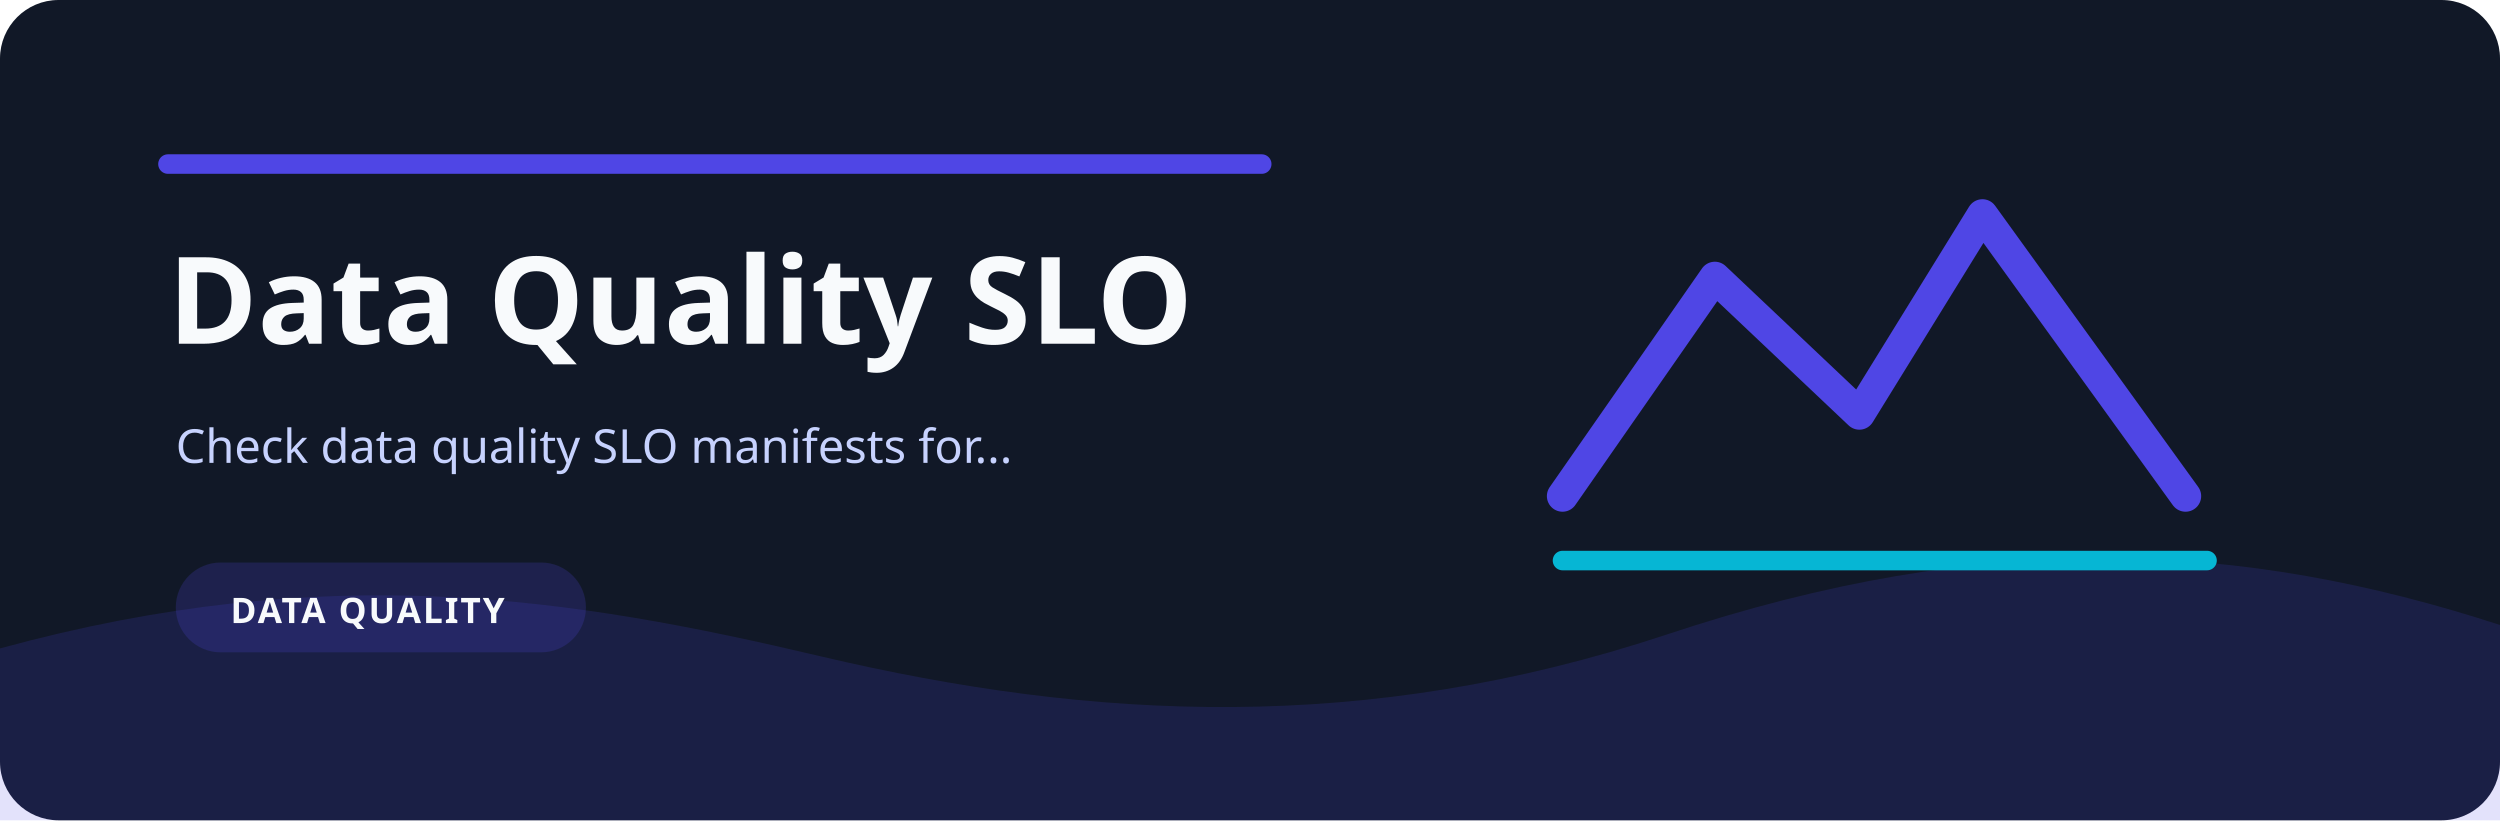
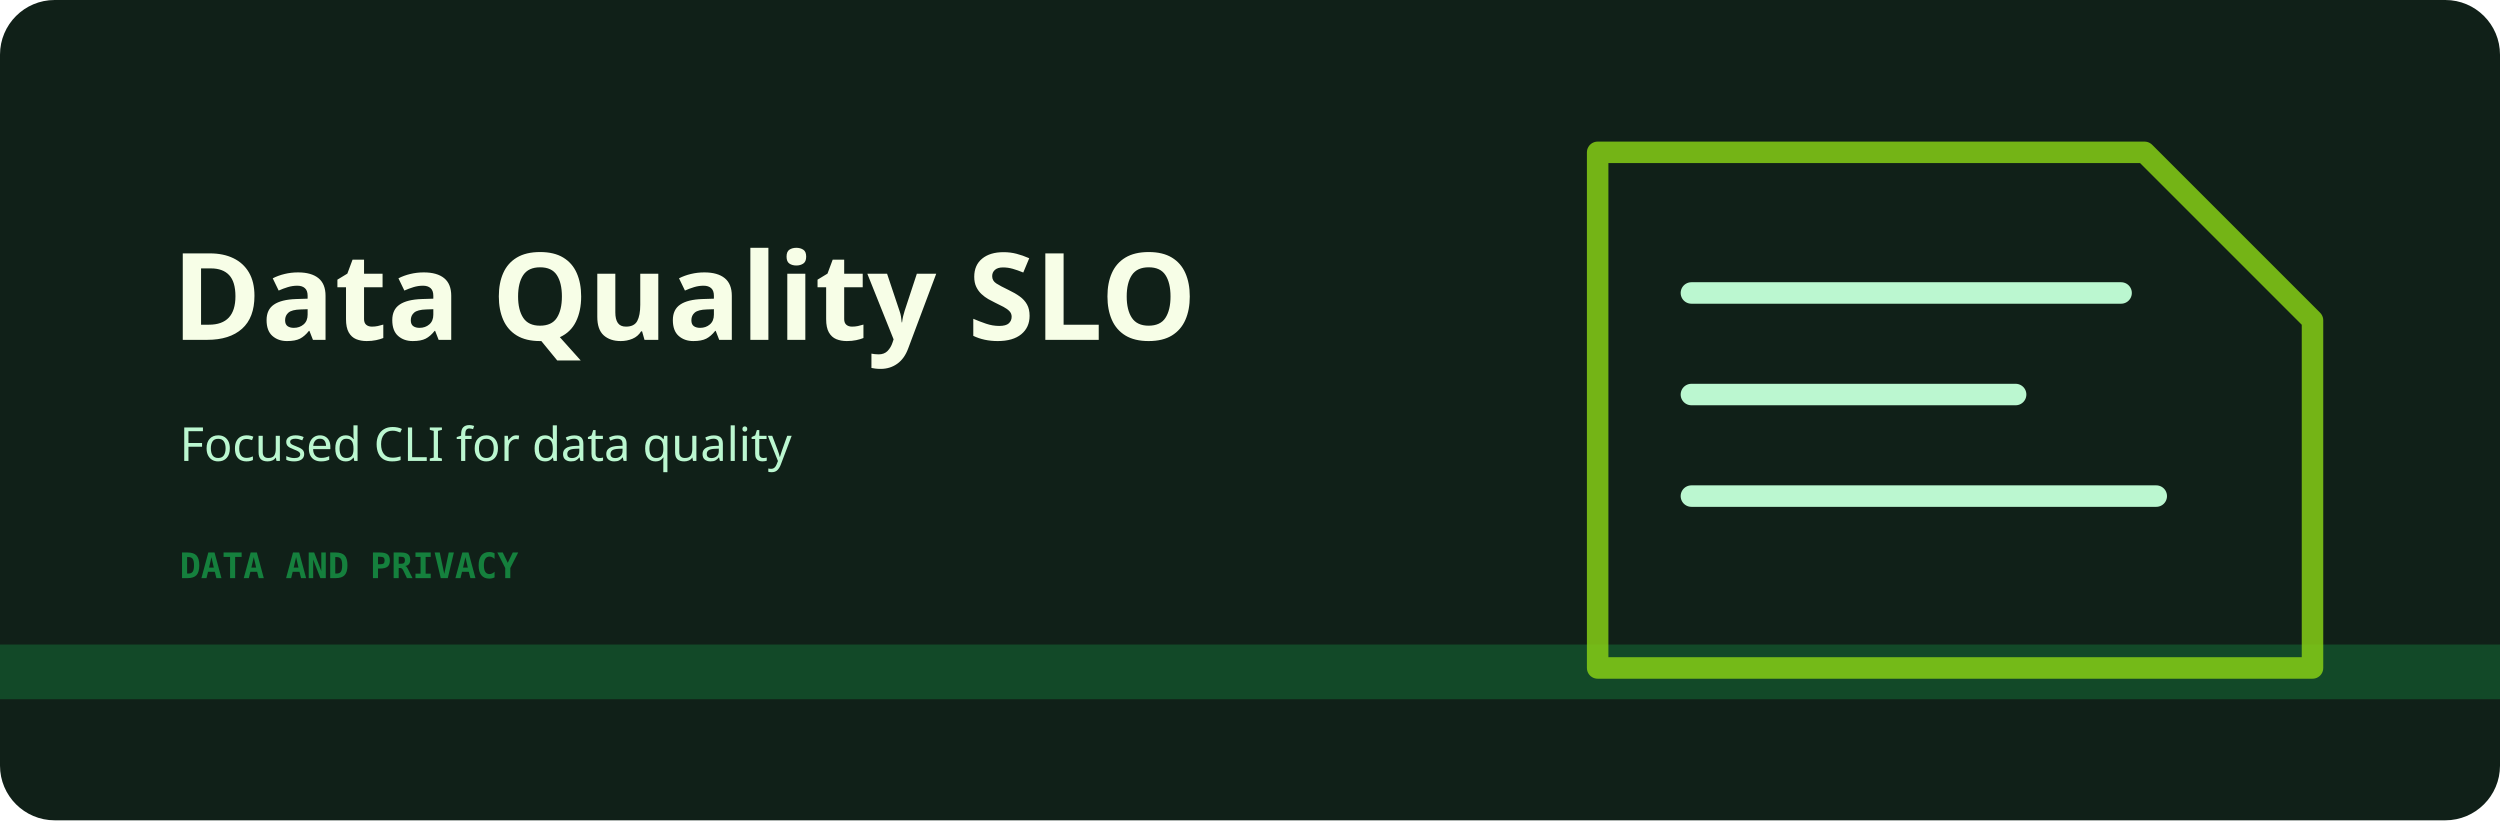
- <svg xmlns="http://www.w3.org/2000/svg" width="1280" height="420" viewBox="0 0 1280 420" fill="none" role="img" aria-label="Data Quality SLO project cover">
-   <rect width="1280" height="420" rx="30" fill="#111827" />
-   <path d="M0 332C168 286 293 306 420 336C560 369 699 376 853 325C1018 270 1148 277 1280 320V420H0V332Z" fill="#4f46e5" opacity=".16" />
-   <path d="M86 84h560" stroke="#4f46e5" stroke-width="10" stroke-linecap="round" />
-   <text x="86" y="176" fill="#f8fafc" font-family="DM Sans, ui-sans-serif, system-ui" font-size="62" font-weight="800">Data Quality SLO</text>
-   <text x="90" y="237" fill="#c7d2fe" font-family="DM Sans, ui-sans-serif, system-ui" font-size="24" font-weight="500">Check data quality SLO manifests for...</text>
-   <rect x="90" y="288" width="210" height="46" rx="23" fill="#4f46e5" opacity=".20" />
-   <text x="118" y="319" fill="#f8fafc" font-family="DM Sans, ui-sans-serif, system-ui" font-size="18" font-weight="800" letter-spacing="1">DATA QUALITY</text>
-   <path d="M800 254l78-112 74 70 63-102 104 144" fill="none" stroke="#4f46e5" stroke-width="16" stroke-linecap="round" stroke-linejoin="round" />
-   <path d="M800 287h330" stroke="#06b6d4" stroke-width="10" stroke-linecap="round" />
+ <svg xmlns="http://www.w3.org/2000/svg" width="1280" height="420" viewBox="0 0 1280 420" fill="none" role="img" aria-label="Data Quality SLO cover">
+   <rect width="1280" height="420" rx="28" fill="#102018" />
+   <path d="M0 344h1280" stroke="#15803d" stroke-width="28" opacity=".42" />
+   <path d="M818 78l280 0 86 86v178H818z" fill="none" stroke="#84cc16" stroke-width="11" stroke-linejoin="round" opacity=".86" />
+   <path d="M866 150h220M866 202h166M866 254h238" stroke="#bbf7d0" stroke-width="11" stroke-linecap="round" />
+   <text x="88" y="174" fill="#f7fee7" font-family="DM Sans, ui-sans-serif, system-ui" font-size="62" font-weight="900">Data Quality SLO</text>
+   <text x="92" y="236" fill="#bbf7d0" font-family="DM Sans, ui-sans-serif, system-ui" font-size="24">Focused CLI for data quality</text>
+   <text x="92" y="296" fill="#15803d" font-family="ui-monospace, SFMono-Regular, Menlo, monospace" font-size="18" font-weight="700">DATA AND PRIVACY</text>
</svg>
